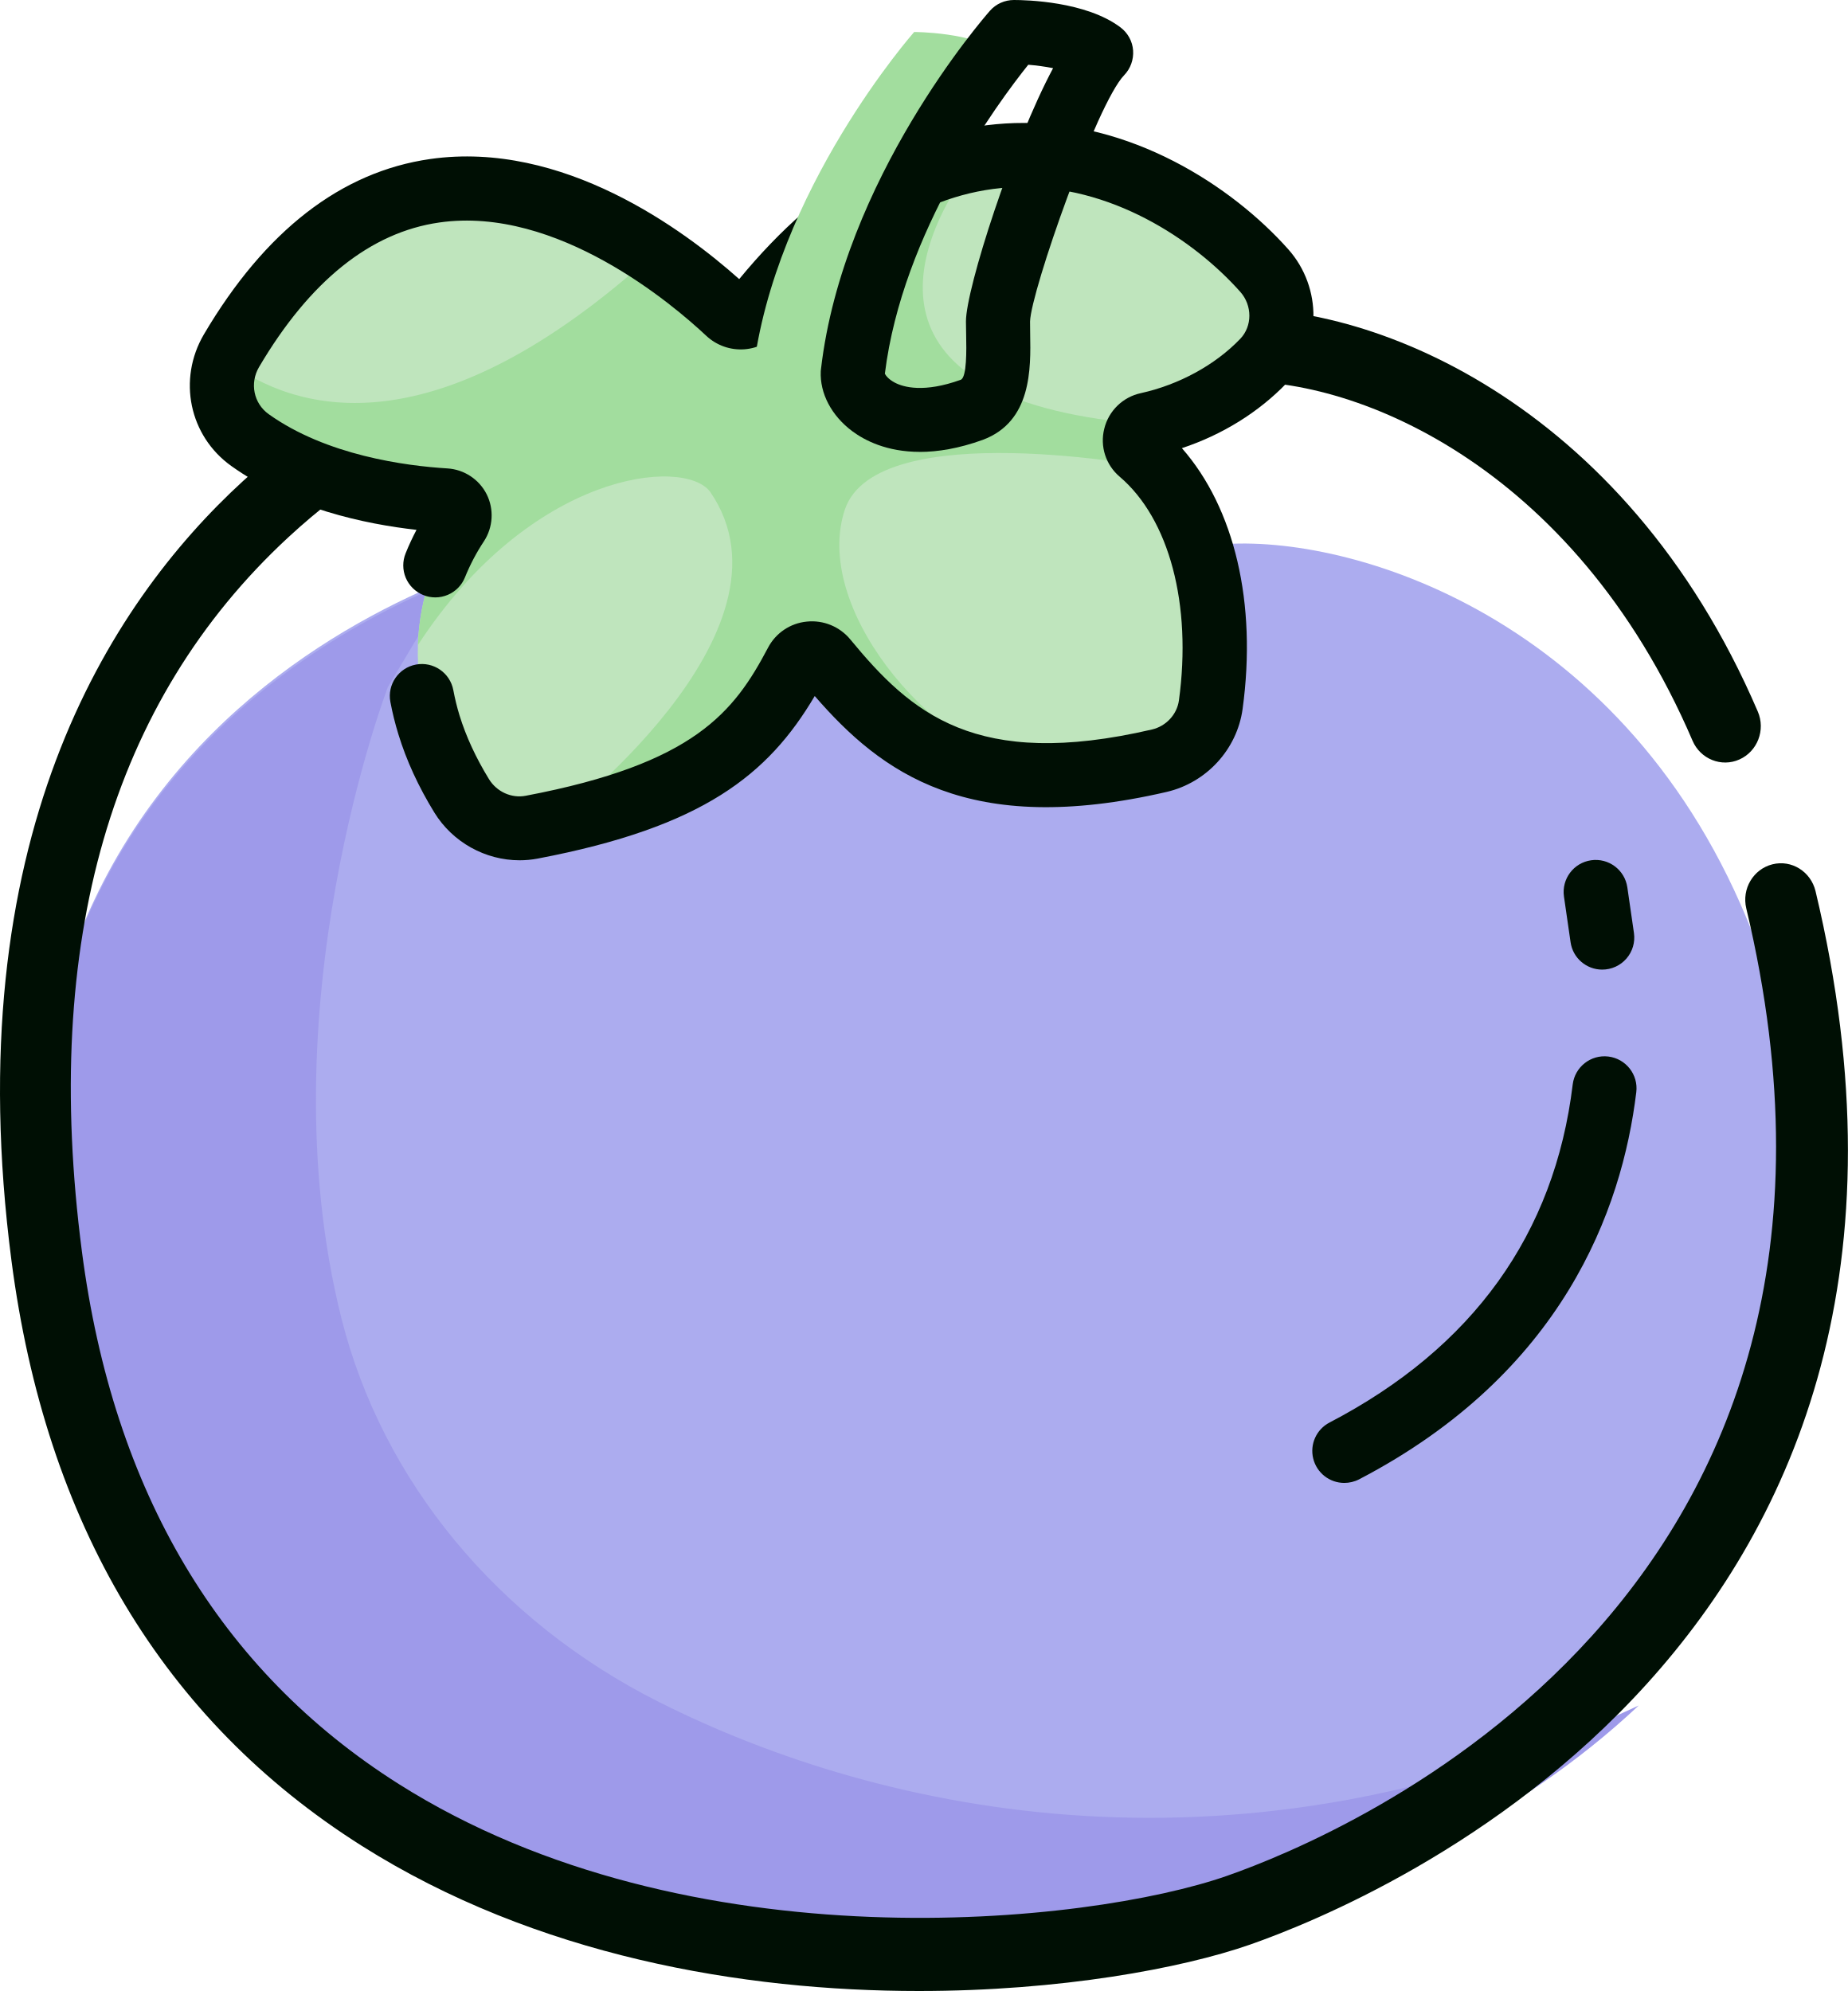
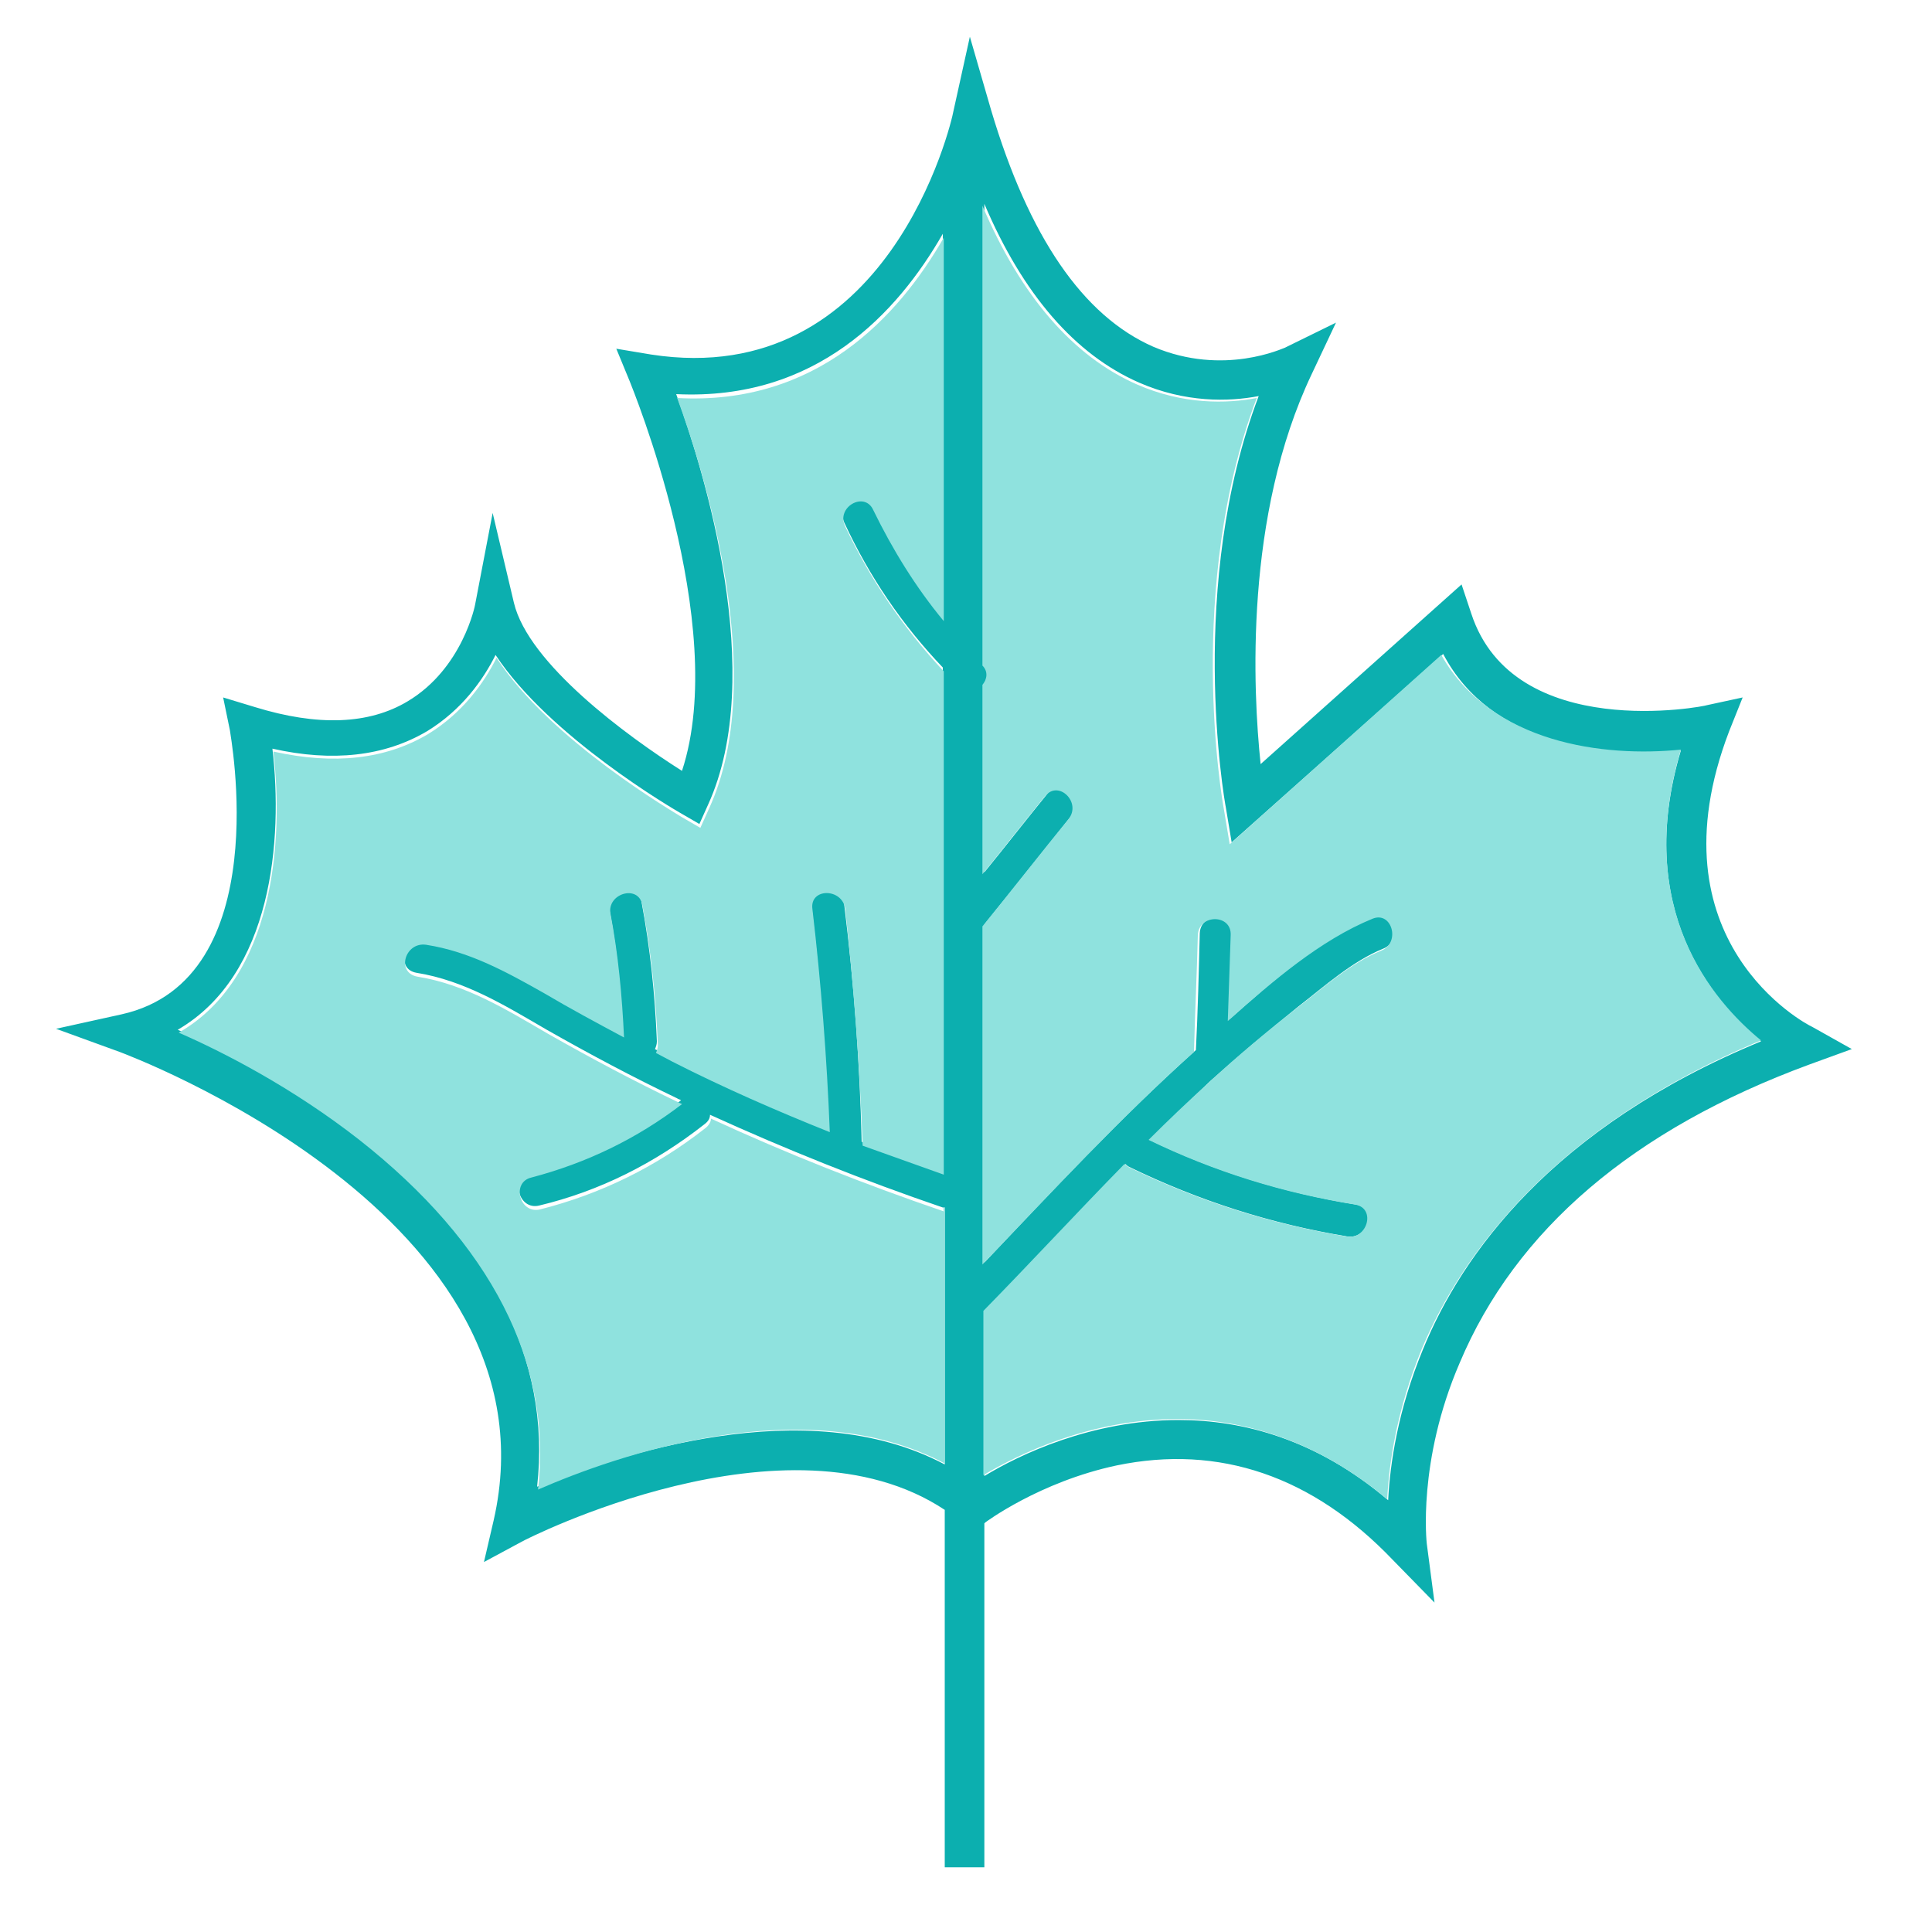
- <svg xmlns="http://www.w3.org/2000/svg" fill="none" version="1.1" width="64" height="68.968" viewBox="0 0 64 68.968">
-   <g style="mix-blend-mode:passthrough">
-     <g>
-       <path d="M19.455,18.845C19.455,18.845,-2.037,22.794,1.495,46.576C5.027,70.357,34.341,69.131,42.937,66.504C51.533,63.873,68.725,54.685,60.897,32.847C56.754,21.59,47.084,18.568,42.479,18.845C37.877,19.118,19.455,18.845,19.455,18.845C19.455,18.845,19.455,18.845,19.455,18.845Z" fill="#ACACEF" fill-opacity="1" />
-     </g>
-     <g>
-       <path d="M22.827,58.96C17.194,56.126,13.235,51.264,11.828,45.678C9.137,34.986,13.435,23.795,13.435,23.795C13.435,23.795,15.628,20.119,15.628,20.119C9.51,22.602,-1.07,29.441,1.504,46.579C5.082,70.364,34.783,69.134,43.493,66.507C47.209,65.384,52.516,63.064,56.755,59.078C43.041,65.525,30.599,62.868,22.827,58.96C22.827,58.96,22.827,58.96,22.827,58.96Z" fill="#9E9AEA" fill-opacity="1" />
-     </g>
-     <g>
-       <path d="M31.822,68.968C25.73,68.968,18.563,67.758,12.516,63.931C5.658,59.591,1.582,52.777,0.397,43.669C-1.491,29.155,3.717,20.971,8.419,16.661C13.52,11.985,19.024,10.788,19.255,10.738C19.341,10.721,19.431,10.708,19.522,10.712C19.707,10.717,37.865,11.019,42.349,10.717C47.261,10.381,56.233,13.817,60.878,24.647C61.154,25.286,60.865,26.029,60.244,26.307C59.619,26.588,58.891,26.294,58.619,25.66C54.485,16.018,46.722,12.952,42.514,13.233C38.096,13.536,21.517,13.271,19.629,13.237C18.835,13.435,14.195,14.712,9.982,18.615C3.848,24.294,1.442,32.617,2.836,43.346C3.918,51.668,7.608,57.873,13.808,61.797C23.866,68.161,37.717,66.649,42.489,64.981C46.496,63.582,66.193,55.394,60.479,31.465C60.318,30.789,60.721,30.108,61.384,29.94C62.05,29.772,62.712,30.192,62.877,30.865C69.097,56.919,47.648,65.838,43.287,67.363C40.922,68.187,36.718,68.968,31.822,68.968C31.822,68.968,31.822,68.968,31.822,68.968Z" fill="#000F04" fill-opacity="1" />
-     </g>
-     <g>
-       <path d="M25.209,10.821C23.037,8.782,14.237,1.578,8.004,12.144C7.387,13.189,7.657,14.534,8.647,15.24C10.886,16.84,13.878,17.231,15.419,17.324C15.822,17.349,16.047,17.796,15.825,18.129C14.846,19.618,13.261,23.109,15.988,27.557C16.494,28.385,17.462,28.824,18.415,28.643C24.404,27.506,26.155,25.644,27.578,22.943C27.781,22.555,28.316,22.511,28.594,22.847C30.98,25.743,33.607,27.857,40.143,26.342C41.077,26.124,41.794,25.352,41.923,24.402C42.463,20.453,41.391,17.275,39.489,15.657C39.138,15.358,39.296,14.793,39.747,14.693C41.388,14.331,42.799,13.489,43.748,12.498C44.58,11.63,44.576,10.263,43.778,9.366C40.789,6.004,33.215,1.748,26.133,10.755C25.908,11.047,25.479,11.072,25.209,10.821C25.209,10.821,25.209,10.821,25.209,10.821Z" fill="#BFE5BD" fill-opacity="1" />
-     </g>
-     <g>
-       <path d="M39.747,14.7C29.924,13.943,31.246,8.874,33.788,5.527C33.77,5.531,33.751,5.534,33.729,5.538C32.484,5.848,31.427,6.277,30.533,6.765C29.465,7.389,28.383,8.25,27.308,9.399C26.351,10.57,26.026,11.516,26.026,11.516C26.026,11.516,25.915,11.298,25.686,10.995C25.52,11.006,25.346,10.95,25.213,10.825C24.639,10.285,24.032,9.782,23.395,9.318C23.07,9.203,22.716,9.118,22.324,9.077C14.868,15.676,10.176,14.239,7.842,12.487C7.454,13.47,7.76,14.615,8.647,15.247C10.886,16.847,13.878,17.238,15.419,17.331C15.822,17.357,16.047,17.804,15.825,18.136C15.275,18.971,14.536,20.434,14.473,22.344C18.4,16.322,23.687,15.831,24.592,17.032C27.954,21.897,19.206,28.488,19.198,28.496C24.563,27.347,26.222,25.533,27.581,22.954C27.784,22.566,28.32,22.522,28.597,22.858C30.19,24.786,31.889,26.368,34.774,26.759C35.196,26.774,35.584,26.804,35.916,26.852C32,25.751,28.161,20.951,29.259,17.656C30.356,14.36,40.035,16.208,40.035,16.208C39.862,16.016,39.681,15.831,39.489,15.668C39.134,15.365,39.296,14.796,39.747,14.7C39.747,14.7,39.747,14.7,39.747,14.7Z" fill="#A2DD9E" fill-opacity="1" />
-     </g>
-     <g>
-       <path d="M17.994,29.8C16.812,29.8,15.678,29.179,15.042,28.145C14.495,27.254,14.074,26.342,13.797,25.433C13.683,25.063,13.59,24.687,13.52,24.313C13.408,23.712,13.805,23.133,14.407,23.02C15.009,22.908,15.588,23.305,15.7,23.907C15.755,24.195,15.825,24.491,15.914,24.779C16.139,25.51,16.483,26.253,16.934,26.988C17.203,27.428,17.717,27.661,18.208,27.565C24.064,26.453,25.424,24.661,26.599,22.437C26.865,21.928,27.369,21.588,27.94,21.532C28.516,21.472,29.083,21.705,29.451,22.152C31.549,24.698,33.784,26.689,39.895,25.27C40.386,25.156,40.763,24.749,40.83,24.262C41.284,20.944,40.497,17.974,38.776,16.511C38.297,16.104,38.09,15.461,38.244,14.852C38.395,14.231,38.889,13.751,39.514,13.618C40.833,13.326,42.086,12.643,42.954,11.737C43.375,11.298,43.375,10.581,42.954,10.108C41.336,8.29,38.447,6.384,35.203,6.48C32.288,6.569,29.532,8.239,27.012,11.445C26.713,11.825,26.268,12.062,25.786,12.099C25.299,12.136,24.82,11.967,24.463,11.634C23.325,10.566,19.298,7.123,15.216,7.707C12.833,8.047,10.731,9.731,8.972,12.713C8.643,13.274,8.784,13.973,9.305,14.346C11.307,15.775,14.045,16.138,15.497,16.226C16.077,16.263,16.597,16.607,16.856,17.124C17.115,17.641,17.078,18.266,16.76,18.75C16.501,19.141,16.28,19.562,16.102,20.002C15.992,20.275,15.778,20.492,15.507,20.606C15.236,20.721,14.93,20.723,14.658,20.612C14.385,20.501,14.168,20.287,14.053,20.016C13.939,19.745,13.937,19.439,14.048,19.167C14.159,18.89,14.285,18.62,14.425,18.354C12.648,18.155,10.069,17.612,8.015,16.145C6.552,15.103,6.146,13.141,7.062,11.582C9.179,7.991,11.817,5.948,14.902,5.508C19.49,4.855,23.683,7.958,25.601,9.668C28.464,6.188,31.671,4.371,35.14,4.263C39.137,4.141,42.666,6.443,44.616,8.634C45.802,9.968,45.777,12.003,44.561,13.271C43.593,14.279,42.33,15.062,40.933,15.524C42.754,17.597,43.538,20.889,43.035,24.561C42.843,25.957,41.786,27.11,40.405,27.432C33.54,29.02,30.526,26.774,28.217,24.11C26.606,26.837,24.349,28.651,18.622,29.741C18.412,29.781,18.201,29.8,17.994,29.8C17.994,29.8,17.994,29.8,17.994,29.8Z" fill="#000F04" fill-opacity="1" />
-     </g>
-     <g>
-       <path d="M31.661,1.108C31.661,1.108,26.813,6.598,26.078,12.916C26.034,13.784,27.405,15.203,30.198,14.198C31.295,13.788,31.114,12.321,31.114,11.131C31.114,9.942,33.493,3.063,34.683,1.832C33.722,1.108,31.661,1.108,31.661,1.108C31.661,1.108,31.661,1.108,31.661,1.108Z" fill="#A2DD9E" fill-opacity="1" />
-     </g>
-     <g>
-       <path d="M31.858,15.653C30.709,15.653,29.948,15.255,29.523,14.941C28.795,14.401,28.389,13.622,28.426,12.857C28.426,12.835,28.43,12.809,28.433,12.787C29.198,6.203,34.078,0.61,34.285,0.373C34.496,0.133,34.799,0,35.117,0C35.523,0,37.61,0.044,38.807,0.949C39.062,1.142,39.221,1.433,39.243,1.748C39.265,2.062,39.155,2.376,38.933,2.605C37.991,3.576,35.704,10.093,35.674,11.135C35.674,11.272,35.678,11.416,35.678,11.564C35.7,12.772,35.734,14.601,34.038,15.236C33.199,15.539,32.471,15.654,31.858,15.654C31.858,15.654,31.858,15.653,31.858,15.653ZM30.646,12.945C30.676,13.008,30.772,13.138,30.986,13.252C31.293,13.415,32.002,13.614,33.273,13.156C33.487,13.075,33.472,12.118,33.461,11.604C33.458,11.445,33.454,11.287,33.454,11.132C33.454,10.001,35.076,4.969,36.472,2.361C36.188,2.305,35.889,2.265,35.612,2.243C34.551,3.569,31.252,8.032,30.646,12.945C30.646,12.945,30.646,12.945,30.646,12.945ZM46.558,51.368C46.048,51.369,45.603,51.02,45.481,50.524C45.359,50.028,45.592,49.513,46.045,49.277C51.007,46.691,53.84,42.749,54.468,37.566C54.542,36.96,55.093,36.524,55.702,36.598C56.308,36.672,56.744,37.222,56.67,37.832C56.175,41.925,54.106,47.574,47.072,51.243C46.906,51.328,46.732,51.368,46.558,51.368C46.558,51.368,46.558,51.368,46.558,51.368ZM55.488,33.587C54.945,33.587,54.472,33.188,54.394,32.637C54.394,32.637,54.165,31.056,54.165,31.056C54.078,30.45,54.498,29.887,55.104,29.8C55.71,29.712,56.272,30.132,56.36,30.738C56.36,30.738,56.589,32.319,56.589,32.319C56.635,32.639,56.54,32.962,56.329,33.205C56.117,33.449,55.81,33.588,55.488,33.587C55.488,33.587,55.488,33.587,55.488,33.587Z" fill="#000F04" fill-opacity="1" />
-     </g>
-   </g>
+ <svg xmlns="http://www.w3.org/2000/svg" t="1676426827043" class="icon" viewBox="0 0 1024 1024" version="1.1" p-id="5949" width="300" height="300">
+   <path d="M981.504 556.032l-22.528 8.192c-93.184 34.304-155.648 87.552-185.344 158.208-22.528 52.224-17.408 95.744-17.408 95.744l4.096 31.232-22.016-22.528c-42.496-44.544-92.16-61.44-146.432-50.176-40.96 8.704-69.632 30.208-69.632 30.208l-0.512 0.512v182.272h-20.992v-189.44c-83.456-55.296-222.72 15.872-224.256 16.896l-19.968 10.752 5.12-22.016c36.864-161.28-195.584-247.296-198.144-248.32l-33.792-12.288 34.816-7.68c82.432-18.432 57.344-148.992 57.344-150.528l-3.584-17.408 16.896 5.12c33.28 10.24 60.416 9.216 80.896-3.072 29.184-17.408 35.84-51.2 35.84-51.712l9.216-48.128 11.264 47.616c7.68 32.256 59.904 70.656 89.088 89.088 25.6-77.824-27.136-204.8-27.648-206.336l-7.168-17.408 18.432 3.072c125.952 19.456 159.232-122.88 160.256-129.024l8.704-39.424 11.264 38.912c19.968 67.072 48.64 109.056 86.016 125.44 37.376 15.872 69.12 0.512 69.632 0.512l27.136-13.312-12.8 27.136c-35.84 75.264-31.232 167.936-27.136 206.848l106.496-95.232 5.12 15.36c22.528 69.12 124.416 49.152 124.928 48.64l18.944-4.096-7.168 17.92c-42.496 111.104 40.448 155.136 44.032 156.672l20.992 11.776z m-48.128-4.096c-25.6-20.992-67.584-70.144-42.496-154.112-40.96 4.096-100.864-3.072-125.952-51.2L652.8 446.464l-3.072-18.432c-1.024-5.12-20.48-118.272 17.408-218.112-15.872 3.072-38.912 3.584-63.488-7.168-33.792-14.848-61.44-46.592-81.92-94.72v243.712c3.072 3.584 2.56 7.68 0 10.24v100.352c11.264-13.824 22.016-27.648 33.28-41.472 7.168-8.704 19.456 3.584 12.288 12.288-15.36 18.944-30.208 37.888-45.568 56.832v179.2c36.352-38.4 72.704-77.312 112.128-112.64 1.024-20.48 1.536-41.472 2.048-61.952 0.512-11.264 17.92-11.264 17.408 0-0.512 15.36-1.024 30.208-1.536 45.568 23.552-20.992 48.64-43.008 76.8-54.272 10.24-4.096 14.848 12.8 4.608 16.896-16.384 6.656-31.232 19.968-45.056 30.72-15.872 12.8-31.744 26.112-46.592 39.424C630.272 583.68 619.52 593.92 609.28 604.16c34.816 16.896 71.68 28.16 109.568 34.304 11.264 2.048 6.144 18.432-4.608 16.896-40.448-6.656-78.848-18.944-115.712-36.864-1.024-0.512-1.536-1.024-2.048-1.536-25.088 25.6-49.664 52.224-74.752 77.824v87.552C540.16 771.072 578.56 752.64 624.64 752.64c34.304 0 73.216 10.24 111.104 42.496 1.024-19.456 5.12-47.616 18.432-79.872 20.48-50.176 68.608-117.76 179.2-163.328z m-432.64 224.256V640h-1.024c-41.984-14.336-82.944-30.72-123.392-49.152 0 2.048-1.024 3.584-3.072 5.12-26.112 20.48-55.296 35.328-87.552 43.008-10.752 2.56-15.36-14.336-4.608-16.896 29.184-7.168 55.808-19.968 79.872-38.912-0.512-0.512-1.536-0.512-2.048-1.024-23.552-11.264-46.592-23.552-69.12-36.352-22.016-12.8-43.52-26.112-69.12-30.208-11.264-2.048-6.144-18.432 4.608-16.896 22.528 3.584 42.496 14.336 62.464 25.6 14.336 8.192 28.16 15.872 42.496 23.552-1.024-22.016-3.072-43.52-7.168-65.536-2.048-11.264 14.848-15.872 16.896-4.608 4.608 24.576 7.168 49.152 8.192 74.24 0 1.536-0.512 3.072-1.024 4.096 3.072 1.536 5.632 3.072 8.704 4.608 27.648 13.824 55.296 26.112 83.456 37.376-1.536-39.424-4.608-78.848-9.216-118.272-1.536-11.264 16.384-11.264 17.408 0 5.12 41.472 8.192 83.456 9.216 125.44 14.336 5.632 28.672 10.752 43.008 15.36v-266.752c-21.504-22.528-38.912-48.128-52.224-76.8-4.608-10.24 10.24-18.944 14.848-8.704 10.24 21.504 22.528 40.96 37.376 58.88v-203.264c-24.064 41.984-67.072 88.576-141.312 84.992 14.848 40.96 48.128 148.992 16.896 217.6l-4.608 10.24-9.728-5.632c-3.584-2.048-69.632-40.448-98.304-83.968-6.656 13.312-17.92 29.184-36.352 40.448-22.528 13.312-50.176 16.384-81.92 9.216 5.632 48.128 0 119.808-50.176 148.992 23.552 10.752 60.416 29.696 95.744 56.832 69.632 54.272 102.4 117.76 94.72 185.344 41.472-15.872 141.824-51.2 216.064-11.776z" fill="#0CAFAF" p-id="5950" />
+   <path d="M890.88 397.312c-25.088 84.48 16.896 133.12 42.496 154.112-110.592 46.08-158.72 113.664-179.712 163.328-13.312 32.256-17.408 60.416-18.432 79.872-37.888-31.744-76.8-42.496-111.104-42.496-46.08 0-83.968 18.432-102.912 29.696v-87.04c25.088-25.6 49.664-52.224 74.752-77.824 0.512 0.512 1.536 1.024 2.048 1.536 36.864 17.92 75.264 30.208 115.712 36.864 10.752 2.048 15.872-14.848 4.608-16.896-38.4-6.144-74.752-17.408-109.568-34.304 10.24-10.24 20.992-20.48 31.744-30.208 14.848-13.824 30.72-27.136 46.592-39.424 13.824-10.752 28.672-24.064 45.056-30.72 10.24-4.096 5.632-20.992-4.608-16.896-27.648 11.264-53.248 33.28-76.8 54.272 0.512-15.36 1.024-30.72 1.536-45.568 0.512-11.264-16.896-11.264-17.408 0-0.512 20.48-1.536 41.472-2.048 61.952-39.424 35.328-75.264 74.24-112.128 112.64v-179.2c15.36-18.944 30.208-37.888 45.568-56.832 7.168-8.704-5.12-20.992-12.288-12.288-11.264 13.824-22.016 27.648-33.28 41.472v-100.352c2.56-3.072 3.072-7.168 0-10.24v-243.712c20.48 48.128 48.128 79.872 81.92 94.72 24.576 10.752 47.616 10.24 63.488 7.168-37.888 99.84-18.432 212.992-17.408 218.112l3.072 18.432 112.128-100.352c26.624 47.104 86.528 54.272 126.976 50.176zM500.736 640v135.68c-74.24-39.424-174.592-4.096-215.552 13.824 7.68-67.072-25.088-130.56-94.72-185.344-35.328-27.648-72.192-46.592-95.744-56.832 50.176-28.672 55.808-100.864 50.176-148.992 32.256 7.168 59.392 4.096 81.92-9.216 18.432-11.264 29.696-27.136 36.352-40.448C291.84 392.704 358.4 431.104 361.472 433.152l9.728 5.632 4.608-10.24c31.744-69.12-2.048-177.152-16.896-217.6 73.728 4.096 117.248-43.008 141.312-84.992v203.264c-14.848-17.92-27.136-37.888-37.376-58.88-4.608-10.24-19.968-1.536-14.848 8.704 13.312 28.16 30.72 53.76 52.224 76.8v266.752l-43.008-15.36c-1.536-41.984-4.608-83.456-9.216-125.44-1.536-11.264-18.944-11.264-17.408 0 4.608 39.424 7.68 78.848 9.216 118.272-28.16-11.264-56.32-23.552-83.456-37.376-3.072-1.536-5.632-3.072-8.704-4.608 0.512-1.024 1.024-2.56 1.024-4.096-1.024-25.088-3.584-49.664-8.192-74.24-2.048-11.264-18.944-6.144-16.896 4.608 4.096 21.504 6.144 43.52 7.168 65.536-14.336-7.68-28.672-15.36-42.496-23.552-19.968-11.264-39.424-22.016-62.464-25.6-11.264-1.536-15.872 14.848-4.608 16.896 25.6 4.096 47.104 17.408 69.12 30.208 22.528 12.8 45.568 25.088 69.12 36.352 0.512 0.512 1.536 0.512 2.048 1.024-24.064 18.432-50.688 31.232-79.872 38.912-10.752 2.56-6.144 19.456 4.608 16.896 32.256-8.192 61.44-22.528 87.552-43.008 2.048-1.536 3.072-3.584 3.072-5.12 39.936 18.432 81.408 34.816 123.392 49.152-0.512-2.048 0-2.048 0.512-2.048z" fill="#8FE2DE" p-id="5951" />
</svg>
